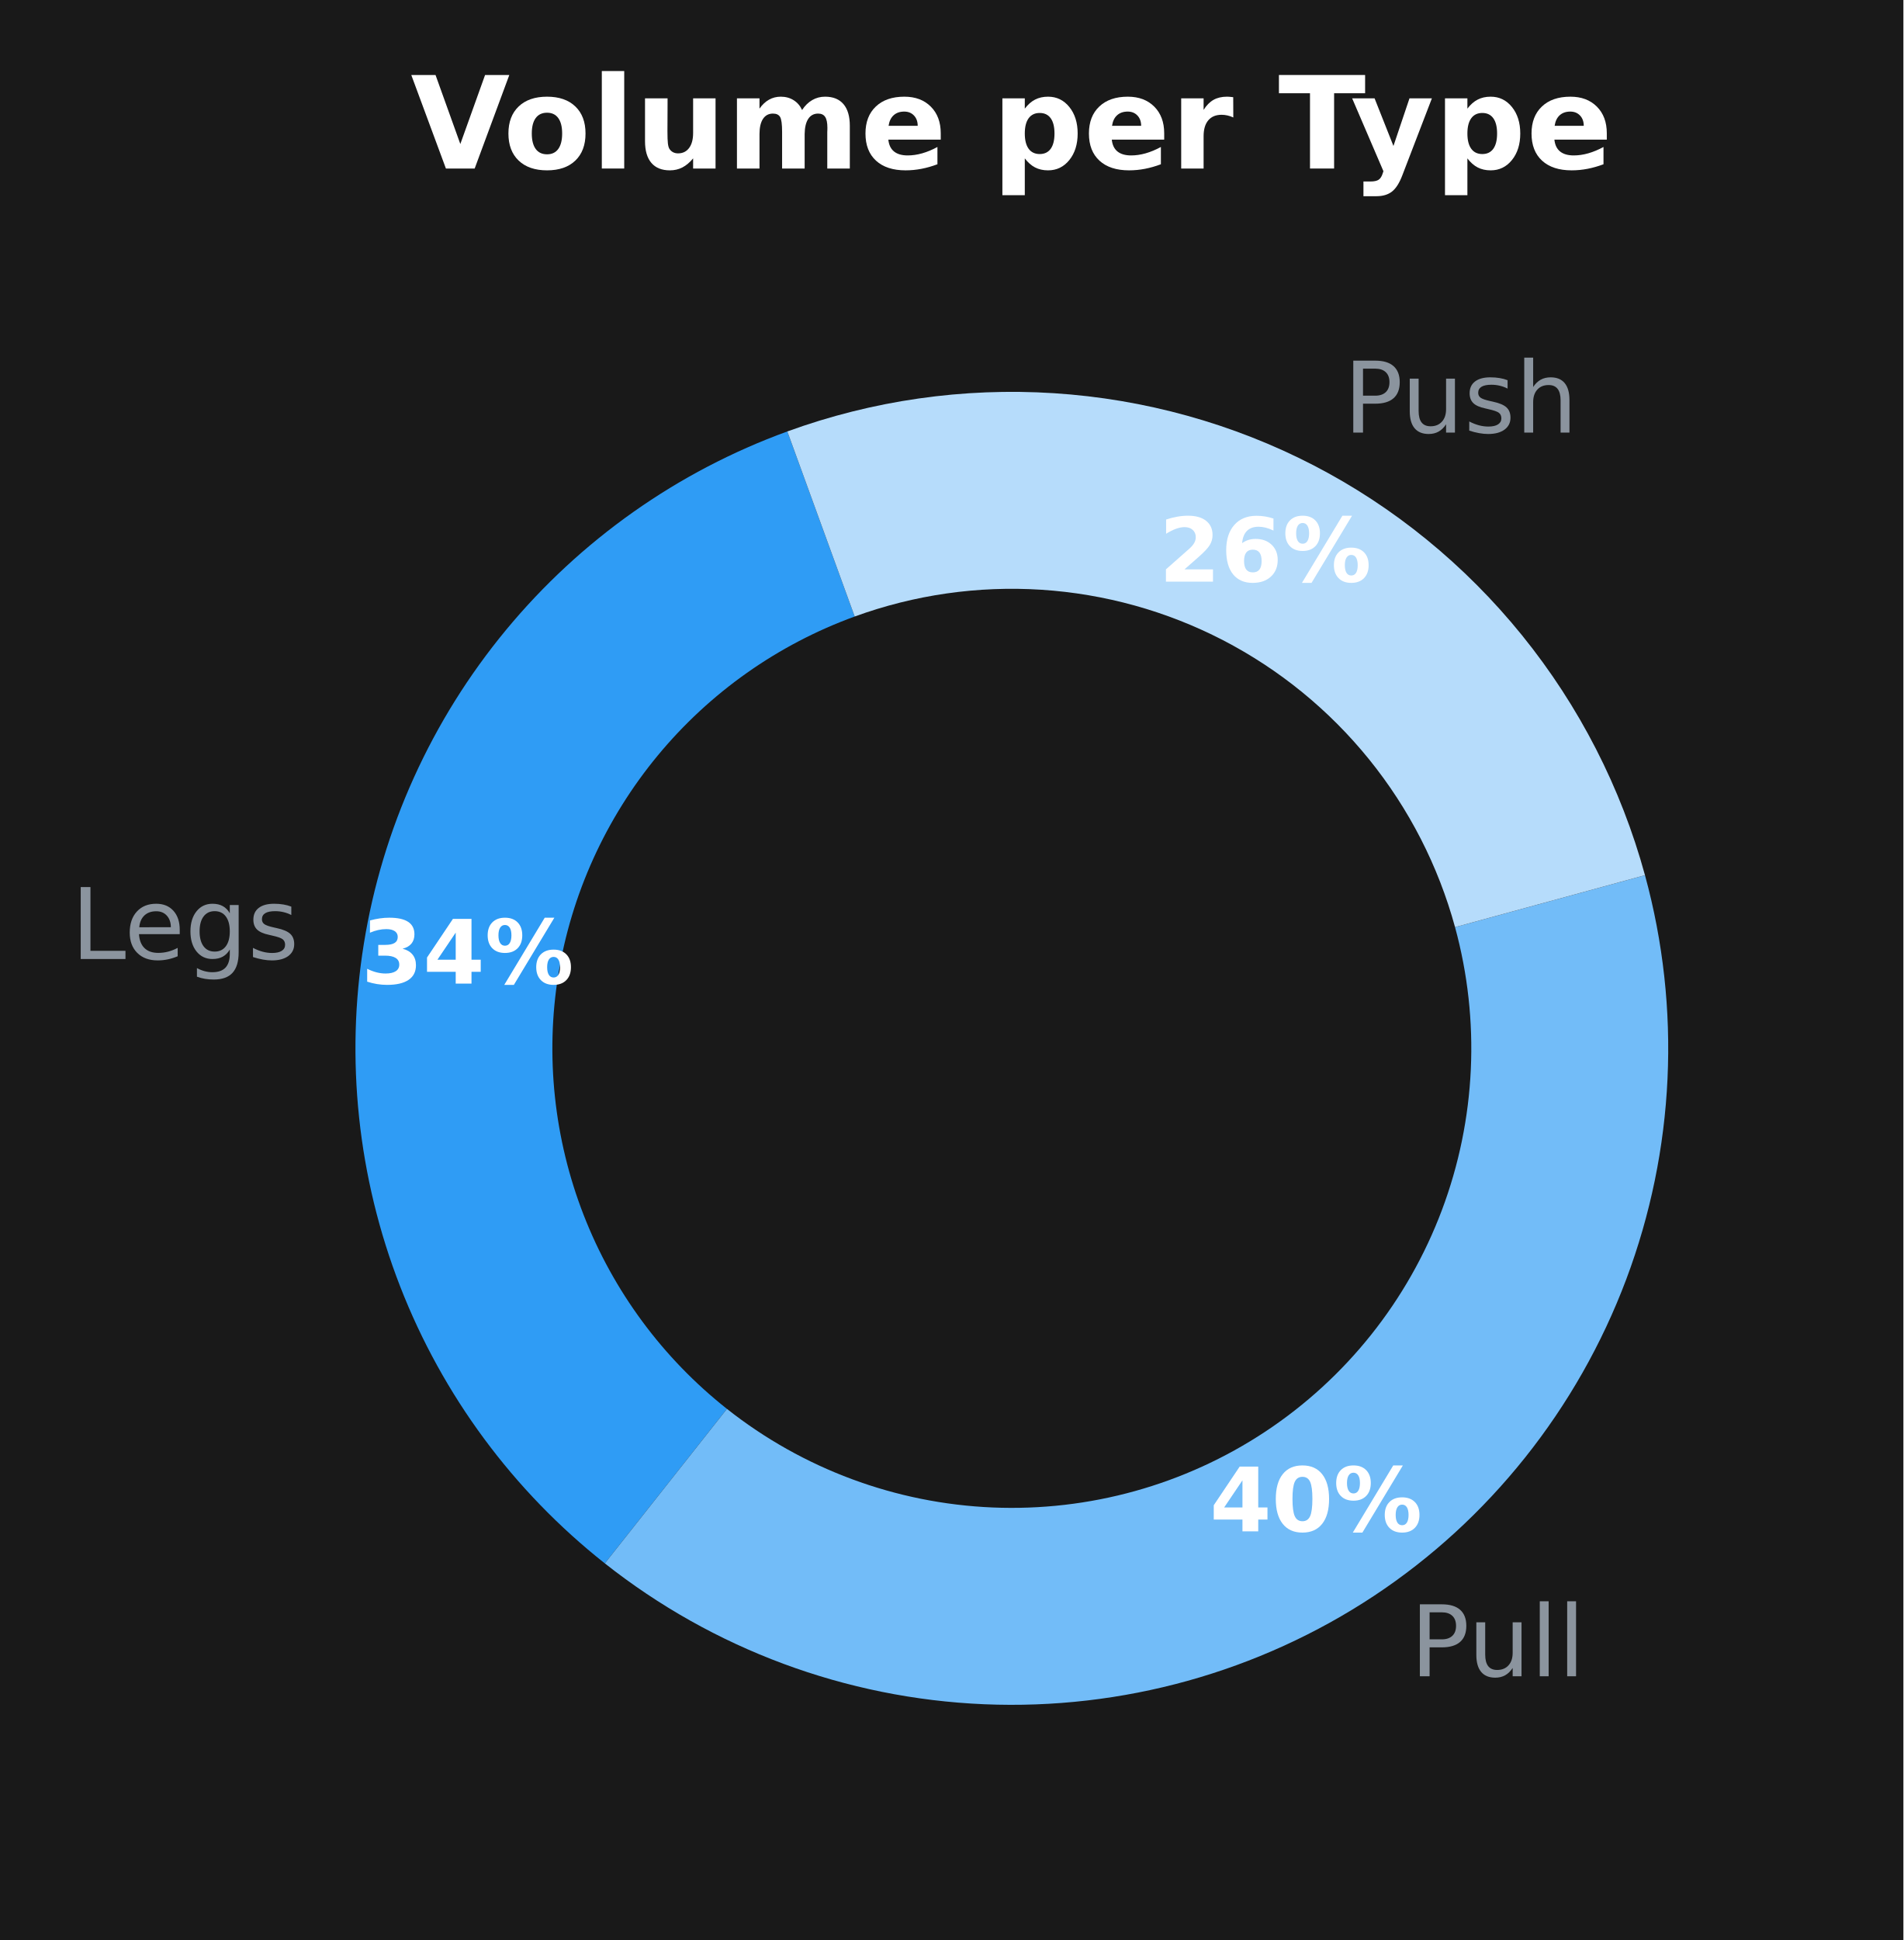
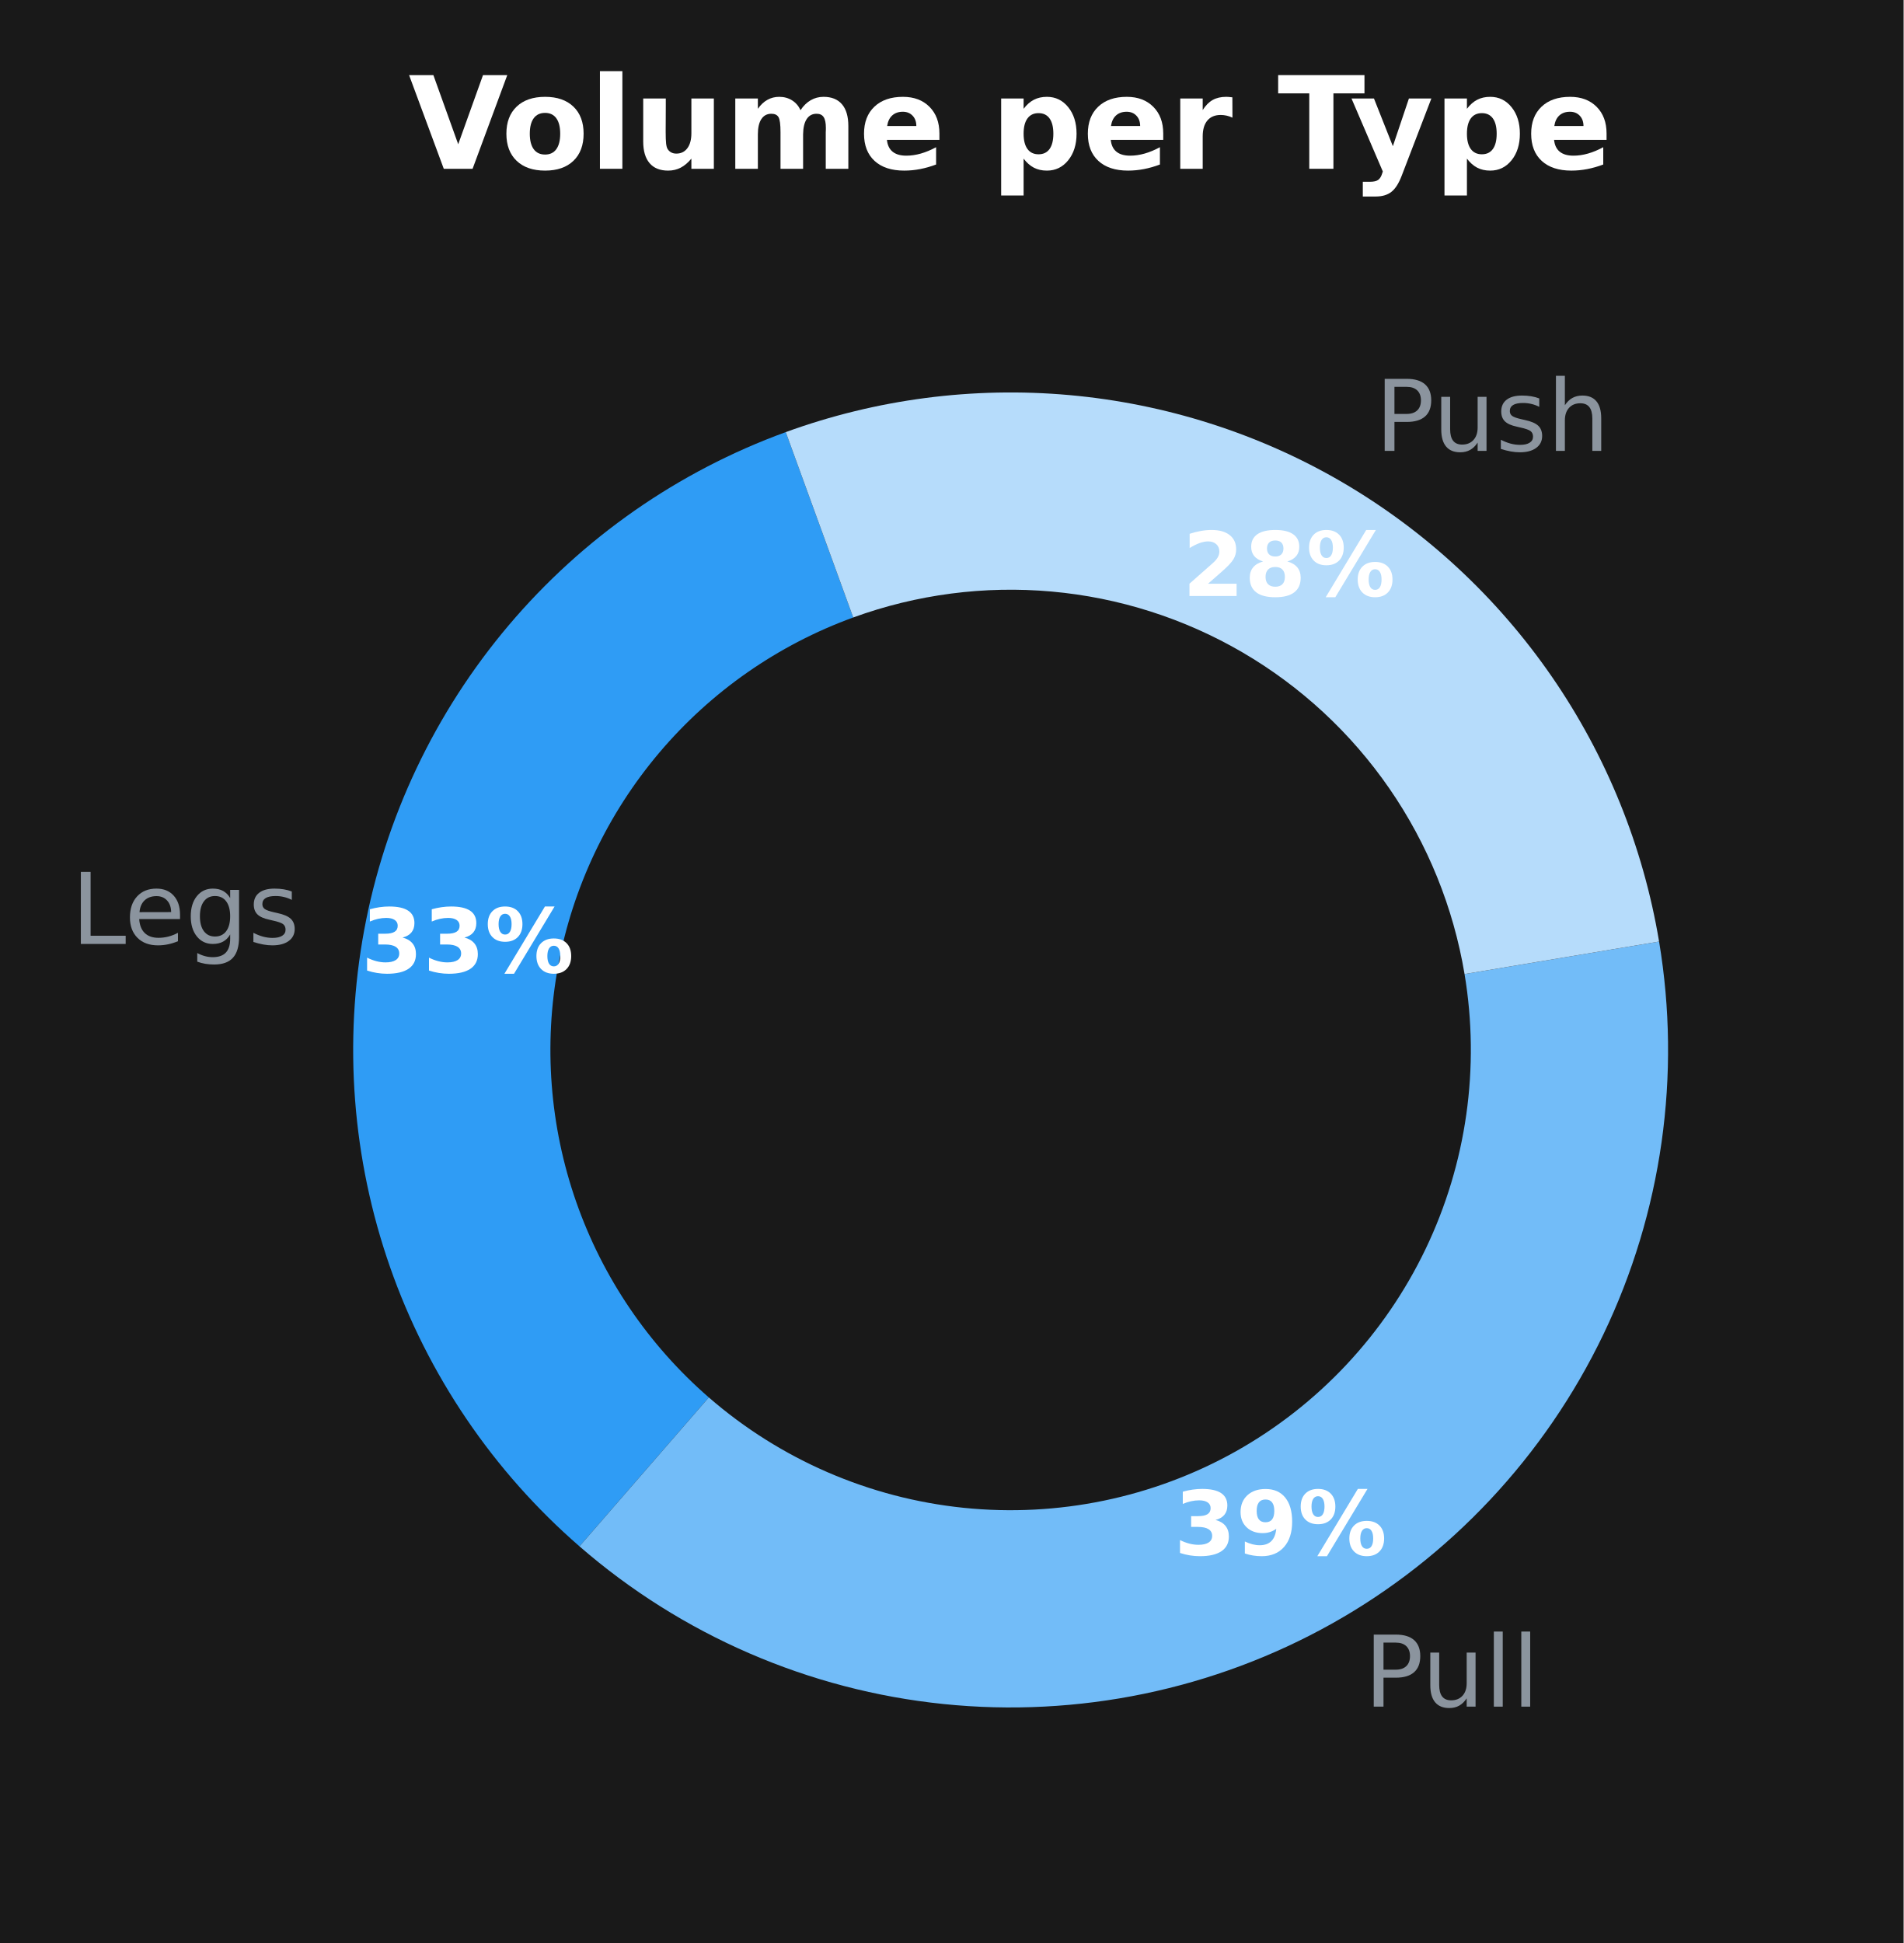
- <svg xmlns="http://www.w3.org/2000/svg" xmlns:xlink="http://www.w3.org/1999/xlink" width="192.915pt" height="196.598pt" viewBox="0 0 192.915 196.598" version="1.1">
+ <svg xmlns="http://www.w3.org/2000/svg" xmlns:xlink="http://www.w3.org/1999/xlink" width="192.625pt" height="196.598pt" viewBox="0 0 192.625 196.598" version="1.1">
  <defs>
    <style type="text/css">*{stroke-linejoin: round; stroke-linecap: butt}</style>
  </defs>
  <g id="figure_1">
    <g id="patch_1">
-       <path d="M 0 196.598  L 192.915 196.598  L 192.915 0  L 0 0  z " style="fill: #191919" />
+       <path d="M 0 196.598  L 192.625 196.598  L 192.625 0  L 0 0  z " style="fill: #191919" />
    </g>
    <g id="axes_1">
      <g id="patch_2">
-         <path d="M 79.801 43.722  C 68.673 47.772 58.826 54.722 51.28 63.849  C 43.734 72.976 38.761 83.955 36.876 95.647  C 34.99 107.338 36.261 119.324 40.555 130.36  C 44.848 141.397 52.012 151.089 61.303 158.432  L 73.679 142.774  C 67.175 137.634 62.16 130.849 59.155 123.124  C 56.149 115.398 55.26 107.008 56.58 98.824  C 57.899 90.64 61.381 82.955 66.663 76.566  C 71.944 70.177 78.838 65.312 86.628 62.477  z " style="fill: #2f9cf5" />
+         <path d="M 79.511 43.722  C 68.629 47.683 58.967 54.417 51.486 63.257  C 44.004 72.096 38.958 82.738 36.849 94.125  C 34.741 105.512 35.642 117.255 39.462 128.187  C 43.283 139.119 49.893 148.867 58.636 156.462  L 71.724 141.394  C 65.605 136.078 60.978 129.255 58.303 121.602  C 55.629 113.95 54.998 105.73 56.474 97.759  C 57.95 89.788 61.482 82.339 66.719 76.151  C 71.957 69.964 78.72 65.249 86.338 62.477  z " style="fill: #2f9cf5" />
      </g>
      <g id="patch_3">
-         <path d="M 61.303 158.432  C 72.294 167.119 85.752 172.116 99.748 172.707  C 113.745 173.298 127.576 169.453 139.26 161.724  C 150.944 153.996 159.893 142.77 164.824 129.659  C 169.756 116.547 170.423 102.206 166.728 88.693  L 147.476 93.957  C 150.062 103.416 149.596 113.454 146.144 122.632  C 142.692 131.811 136.427 139.668 128.248 145.078  C 120.07 150.489 110.388 153.18 100.59 152.766  C 90.793 152.352 81.372 148.854 73.679 142.774  z " style="fill: #72bcf8" />
+         <path d="M 58.636 156.462  C 68.976 165.445 81.843 171.019 95.469 172.418  C 109.095 173.817 122.827 170.975 134.777 164.281  C 146.728 157.587 156.324 147.362 162.249 135.012  C 168.173 122.662 170.141 108.778 167.883 95.268  L 148.198 98.559  C 149.779 108.016 148.401 117.735 144.254 126.38  C 140.107 135.025 133.389 142.182 125.024 146.868  C 116.658 151.554 107.046 153.543 97.508 152.564  C 87.97 151.584 78.963 147.683 71.724 141.394  z " style="fill: #72bcf8" />
      </g>
      <g id="patch_4">
-         <path d="M 166.728 88.693  C 164.303 79.822 160.064 71.55 154.281 64.399  C 148.497 57.249 141.293 51.375 133.125 47.149  C 124.956 42.923 116 40.437 106.822 39.847  C 97.644 39.257 88.443 40.577 79.801 43.722  L 86.628 62.477  C 92.677 60.275 99.118 59.351 105.542 59.764  C 111.967 60.177 118.236 61.918 123.954 64.876  C 129.672 67.834 134.714 71.946 138.763 76.951  C 142.812 81.956 145.779 87.747 147.476 93.957  z " style="fill: #b6dcfb" />
+         <path d="M 167.883 95.268  C 166.273 85.638 162.562 76.479 157.015 68.443  C 151.468 60.408 144.219 53.691 135.785 48.771  C 127.351 43.852 117.936 40.849 108.211 39.976  C 98.486 39.104 88.687 40.383 79.511 43.722  L 86.338 62.477  C 92.76 60.139 99.62 59.244 106.427 59.855  C 113.235 60.466 119.825 62.568 125.729 66.011  C 131.633 69.455 136.707 74.157 140.59 79.782  C 144.473 85.406 147.07 91.818 148.198 98.559  z " style="fill: #b6dcfb" />
      </g>
      <g id="matplotlib.axis_1" />
      <g id="matplotlib.axis_2" />
      <g id="text_1">
-         <g style="fill: #8b949e" transform="translate(7.2 97.18514) scale(0.1 -0.1)">
+         <g style="fill: #8b949e" transform="translate(7.2 95.51126) scale(0.1 -0.1)">
          <defs>
            <path id="DejaVuSans-2f" d="M 628 4666  L 1259 4666  L 1259 531  L 3531 531  L 3531 0  L 628 0  L 628 4666  z " transform="scale(0.015625)" />
            <path id="DejaVuSans-48" d="M 3597 1894  L 3597 1613  L 953 1613  Q 991 1019 1311 708  Q 1631 397 2203 397  Q 2534 397 2845 478  Q 3156 559 3463 722  L 3463 178  Q 3153 47 2828 -22  Q 2503 -91 2169 -91  Q 1331 -91 842 396  Q 353 884 353 1716  Q 353 2575 817 3079  Q 1281 3584 2069 3584  Q 2775 3584 3186 3129  Q 3597 2675 3597 1894  z M 3022 2063  Q 3016 2534 2758 2815  Q 2500 3097 2075 3097  Q 1594 3097 1305 2825  Q 1016 2553 972 2059  L 3022 2063  z " transform="scale(0.015625)" />
            <path id="DejaVuSans-4a" d="M 2906 1791  Q 2906 2416 2648 2759  Q 2391 3103 1925 3103  Q 1463 3103 1205 2759  Q 947 2416 947 1791  Q 947 1169 1205 825  Q 1463 481 1925 481  Q 2391 481 2648 825  Q 2906 1169 2906 1791  z M 3481 434  Q 3481 -459 3084 -895  Q 2688 -1331 1869 -1331  Q 1566 -1331 1297 -1286  Q 1028 -1241 775 -1147  L 775 -588  Q 1028 -725 1275 -790  Q 1522 -856 1778 -856  Q 2344 -856 2625 -561  Q 2906 -266 2906 331  L 2906 616  Q 2728 306 2450 153  Q 2172 0 1784 0  Q 1141 0 747 490  Q 353 981 353 1791  Q 353 2603 747 3093  Q 1141 3584 1784 3584  Q 2172 3584 2450 3431  Q 2728 3278 2906 2969  L 2906 3500  L 3481 3500  L 3481 434  z " transform="scale(0.015625)" />
            <path id="DejaVuSans-56" d="M 2834 3397  L 2834 2853  Q 2591 2978 2328 3040  Q 2066 3103 1784 3103  Q 1356 3103 1142 2972  Q 928 2841 928 2578  Q 928 2378 1081 2264  Q 1234 2150 1697 2047  L 1894 2003  Q 2506 1872 2764 1633  Q 3022 1394 3022 966  Q 3022 478 2636 193  Q 2250 -91 1575 -91  Q 1294 -91 989 -36  Q 684 19 347 128  L 347 722  Q 666 556 975 473  Q 1284 391 1588 391  Q 1994 391 2212 530  Q 2431 669 2431 922  Q 2431 1156 2273 1281  Q 2116 1406 1581 1522  L 1381 1569  Q 847 1681 609 1914  Q 372 2147 372 2553  Q 372 3047 722 3315  Q 1072 3584 1716 3584  Q 2034 3584 2315 3537  Q 2597 3491 2834 3397  z " transform="scale(0.015625)" />
          </defs>
          <use xlink:href="#DejaVuSans-2f" />
          <use xlink:href="#DejaVuSans-48" transform="translate(53.96875 0)" />
          <use xlink:href="#DejaVuSans-4a" transform="translate(115.5 0)" />
          <use xlink:href="#DejaVuSans-56" transform="translate(178.9844 0)" />
        </g>
      </g>
      <g id="text_2">
-         <g style="fill: #8b949e" transform="translate(142.9303 169.8711) scale(0.1 -0.1)">
+         <g style="fill: #8b949e" transform="translate(138.0285 172.6829) scale(0.1 -0.1)">
          <defs>
            <path id="DejaVuSans-33" d="M 1259 4147  L 1259 2394  L 2053 2394  Q 2494 2394 2734 2622  Q 2975 2850 2975 3272  Q 2975 3691 2734 3919  Q 2494 4147 2053 4147  L 1259 4147  z M 628 4666  L 2053 4666  Q 2838 4666 3239 4311  Q 3641 3956 3641 3272  Q 3641 2581 3239 2228  Q 2838 1875 2053 1875  L 1259 1875  L 1259 0  L 628 0  L 628 4666  z " transform="scale(0.015625)" />
            <path id="DejaVuSans-58" d="M 544 1381  L 544 3500  L 1119 3500  L 1119 1403  Q 1119 906 1312 657  Q 1506 409 1894 409  Q 2359 409 2629 706  Q 2900 1003 2900 1516  L 2900 3500  L 3475 3500  L 3475 0  L 2900 0  L 2900 538  Q 2691 219 2414 64  Q 2138 -91 1772 -91  Q 1169 -91 856 284  Q 544 659 544 1381  z M 1991 3584  L 1991 3584  z " transform="scale(0.015625)" />
            <path id="DejaVuSans-4f" d="M 603 4863  L 1178 4863  L 1178 0  L 603 0  L 603 4863  z " transform="scale(0.015625)" />
          </defs>
          <use xlink:href="#DejaVuSans-33" />
          <use xlink:href="#DejaVuSans-58" transform="translate(58.54688 0)" />
          <use xlink:href="#DejaVuSans-4f" transform="translate(121.9219 0)" />
          <use xlink:href="#DejaVuSans-4f" transform="translate(149.7031 0)" />
        </g>
      </g>
      <g id="text_3">
-         <g style="fill: #8b949e" transform="translate(136.1816 43.83832) scale(0.1 -0.1)">
+         <g style="fill: #8b949e" transform="translate(139.1369 45.62275) scale(0.1 -0.1)">
          <defs>
            <path id="DejaVuSans-4b" d="M 3513 2113  L 3513 0  L 2938 0  L 2938 2094  Q 2938 2591 2744 2837  Q 2550 3084 2163 3084  Q 1697 3084 1428 2787  Q 1159 2491 1159 1978  L 1159 0  L 581 0  L 581 4863  L 1159 4863  L 1159 2956  Q 1366 3272 1645 3428  Q 1925 3584 2291 3584  Q 2894 3584 3203 3211  Q 3513 2838 3513 2113  z " transform="scale(0.015625)" />
          </defs>
          <use xlink:href="#DejaVuSans-33" />
          <use xlink:href="#DejaVuSans-58" transform="translate(58.54688 0)" />
          <use xlink:href="#DejaVuSans-56" transform="translate(121.9219 0)" />
          <use xlink:href="#DejaVuSans-4b" transform="translate(174.0156 0)" />
        </g>
      </g>
      <g id="text_4">
-         <g style="fill: #ffffff" transform="translate(36.61331 99.67913) scale(0.09 -0.09)">
+         <g style="fill: #ffffff" transform="translate(36.54479 98.40089) scale(0.09 -0.09)">
          <defs>
            <path id="DejaVuSans-Bold-16" d="M 2981 2516  Q 3453 2394 3698 2092  Q 3944 1791 3944 1325  Q 3944 631 3412 270  Q 2881 -91 1863 -91  Q 1503 -91 1142 -33  Q 781 25 428 141  L 428 1069  Q 766 900 1098 814  Q 1431 728 1753 728  Q 2231 728 2486 893  Q 2741 1059 2741 1369  Q 2741 1688 2480 1852  Q 2219 2016 1709 2016  L 1228 2016  L 1228 2791  L 1734 2791  Q 2188 2791 2409 2933  Q 2631 3075 2631 3366  Q 2631 3634 2415 3781  Q 2200 3928 1806 3928  Q 1516 3928 1219 3862  Q 922 3797 628 3669  L 628 4550  Q 984 4650 1334 4700  Q 1684 4750 2022 4750  Q 2931 4750 3382 4451  Q 3834 4153 3834 3553  Q 3834 3144 3618 2883  Q 3403 2622 2981 2516  z " transform="scale(0.015625)" />
-             <path id="DejaVuSans-Bold-17" d="M 2356 3675  L 1038 1722  L 2356 1722  L 2356 3675  z M 2156 4666  L 3494 4666  L 3494 1722  L 4159 1722  L 4159 850  L 3494 850  L 3494 0  L 2356 0  L 2356 850  L 288 850  L 288 1881  L 2156 4666  z " transform="scale(0.015625)" />
            <path id="DejaVuSans-Bold-8" d="M 4959 1925  Q 4738 1925 4616 1733  Q 4494 1541 4494 1184  Q 4494 825 4614 633  Q 4734 441 4959 441  Q 5184 441 5303 633  Q 5422 825 5422 1184  Q 5422 1541 5301 1733  Q 5181 1925 4959 1925  z M 4959 2450  Q 5541 2450 5875 2112  Q 6209 1775 6209 1184  Q 6209 594 5875 251  Q 5541 -91 4959 -91  Q 4378 -91 4042 251  Q 3706 594 3706 1184  Q 3706 1772 4042 2111  Q 4378 2450 4959 2450  z M 2094 -91  L 1403 -91  L 4319 4750  L 5013 4750  L 2094 -91  z M 1453 4750  Q 2034 4750 2367 4411  Q 2700 4072 2700 3481  Q 2700 2891 2367 2550  Q 2034 2209 1453 2209  Q 872 2209 539 2550  Q 206 2891 206 3481  Q 206 4072 539 4411  Q 872 4750 1453 4750  z M 1453 4225  Q 1228 4225 1106 4031  Q 984 3838 984 3481  Q 984 3122 1106 2926  Q 1228 2731 1453 2731  Q 1678 2731 1798 2926  Q 1919 3122 1919 3481  Q 1919 3838 1797 4031  Q 1675 4225 1453 4225  z " transform="scale(0.015625)" />
          </defs>
          <use xlink:href="#DejaVuSans-Bold-16" />
-           <use xlink:href="#DejaVuSans-Bold-17" transform="translate(69.57812 0)" />
+           <use xlink:href="#DejaVuSans-Bold-16" transform="translate(69.57812 0)" />
          <use xlink:href="#DejaVuSans-Bold-8" transform="translate(139.1562 0)" />
        </g>
      </g>
      <g id="text_5">
-         <g style="fill: #ffffff" transform="translate(122.616 155.1845) scale(0.09 -0.09)">
+         <g style="fill: #ffffff" transform="translate(118.8042 157.3317) scale(0.09 -0.09)">
          <defs>
-             <path id="DejaVuSans-Bold-13" d="M 2944 2338  Q 2944 3213 2780 3570  Q 2616 3928 2228 3928  Q 1841 3928 1675 3570  Q 1509 3213 1509 2338  Q 1509 1453 1675 1090  Q 1841 728 2228 728  Q 2613 728 2778 1090  Q 2944 1453 2944 2338  z M 4147 2328  Q 4147 1169 3647 539  Q 3147 -91 2228 -91  Q 1306 -91 806 539  Q 306 1169 306 2328  Q 306 3491 806 4120  Q 1306 4750 2228 4750  Q 3147 4750 3647 4120  Q 4147 3491 4147 2328  z " transform="scale(0.015625)" />
+             <path id="DejaVuSans-Bold-1c" d="M 641 103  L 641 966  Q 928 831 1190 764  Q 1453 697 1709 697  Q 2247 697 2547 995  Q 2847 1294 2900 1881  Q 2688 1725 2447 1647  Q 2206 1569 1925 1569  Q 1209 1569 770 1986  Q 331 2403 331 3084  Q 331 3838 820 4291  Q 1309 4744 2131 4744  Q 3044 4744 3544 4128  Q 4044 3513 4044 2388  Q 4044 1231 3459 570  Q 2875 -91 1856 -91  Q 1528 -91 1228 -42  Q 928 6 641 103  z M 2125 2350  Q 2441 2350 2600 2554  Q 2759 2759 2759 3169  Q 2759 3575 2600 3781  Q 2441 3988 2125 3988  Q 1809 3988 1650 3781  Q 1491 3575 1491 3169  Q 1491 2759 1650 2554  Q 1809 2350 2125 2350  z " transform="scale(0.015625)" />
          </defs>
-           <use xlink:href="#DejaVuSans-Bold-17" />
-           <use xlink:href="#DejaVuSans-Bold-13" transform="translate(69.57812 0)" />
+           <use xlink:href="#DejaVuSans-Bold-16" />
+           <use xlink:href="#DejaVuSans-Bold-1c" transform="translate(69.57812 0)" />
          <use xlink:href="#DejaVuSans-Bold-8" transform="translate(139.1562 0)" />
        </g>
      </g>
      <g id="text_6">
-         <g style="fill: #ffffff" transform="translate(117.4624 58.94125) scale(0.09 -0.09)">
+         <g style="fill: #ffffff" transform="translate(119.6507 60.30391) scale(0.09 -0.09)">
          <defs>
            <path id="DejaVuSans-Bold-15" d="M 1844 884  L 3897 884  L 3897 0  L 506 0  L 506 884  L 2209 2388  Q 2438 2594 2547 2791  Q 2656 2988 2656 3200  Q 2656 3528 2436 3728  Q 2216 3928 1850 3928  Q 1569 3928 1234 3808  Q 900 3688 519 3450  L 519 4475  Q 925 4609 1322 4679  Q 1719 4750 2100 4750  Q 2938 4750 3402 4381  Q 3866 4013 3866 3353  Q 3866 2972 3669 2642  Q 3472 2313 2841 1759  L 1844 884  z " transform="scale(0.015625)" />
-             <path id="DejaVuSans-Bold-19" d="M 2316 2303  Q 2000 2303 1842 2098  Q 1684 1894 1684 1484  Q 1684 1075 1842 870  Q 2000 666 2316 666  Q 2634 666 2792 870  Q 2950 1075 2950 1484  Q 2950 1894 2792 2098  Q 2634 2303 2316 2303  z M 3803 4544  L 3803 3681  Q 3506 3822 3243 3889  Q 2981 3956 2731 3956  Q 2194 3956 1894 3657  Q 1594 3359 1544 2772  Q 1750 2925 1990 3001  Q 2231 3078 2516 3078  Q 3231 3078 3670 2659  Q 4109 2241 4109 1563  Q 4109 813 3618 361  Q 3128 -91 2303 -91  Q 1394 -91 895 523  Q 397 1138 397 2266  Q 397 3422 980 4083  Q 1563 4744 2578 4744  Q 2900 4744 3203 4694  Q 3506 4644 3803 4544  z " transform="scale(0.015625)" />
+             <path id="DejaVuSans-Bold-1b" d="M 2228 2088  Q 1891 2088 1709 1903  Q 1528 1719 1528 1375  Q 1528 1031 1709 848  Q 1891 666 2228 666  Q 2563 666 2741 848  Q 2919 1031 2919 1375  Q 2919 1722 2741 1905  Q 2563 2088 2228 2088  z M 1350 2484  Q 925 2613 709 2878  Q 494 3144 494 3541  Q 494 4131 934 4440  Q 1375 4750 2228 4750  Q 3075 4750 3515 4442  Q 3956 4134 3956 3541  Q 3956 3144 3739 2878  Q 3522 2613 3097 2484  Q 3572 2353 3814 2058  Q 4056 1763 4056 1313  Q 4056 619 3595 264  Q 3134 -91 2228 -91  Q 1319 -91 855 264  Q 391 619 391 1313  Q 391 1763 633 2058  Q 875 2353 1350 2484  z M 1631 3419  Q 1631 3141 1786 2991  Q 1941 2841 2228 2841  Q 2509 2841 2662 2991  Q 2816 3141 2816 3419  Q 2816 3697 2662 3845  Q 2509 3994 2228 3994  Q 1941 3994 1786 3844  Q 1631 3694 1631 3419  z " transform="scale(0.015625)" />
          </defs>
          <use xlink:href="#DejaVuSans-Bold-15" />
-           <use xlink:href="#DejaVuSans-Bold-19" transform="translate(69.57812 0)" />
+           <use xlink:href="#DejaVuSans-Bold-1b" transform="translate(69.57812 0)" />
          <use xlink:href="#DejaVuSans-Bold-8" transform="translate(139.1562 0)" />
        </g>
      </g>
      <g id="text_7">
-         <g style="fill: #ffffff" transform="translate(41.62285 17.07797) scale(0.13 -0.13)">
+         <g style="fill: #ffffff" transform="translate(41.33295 17.07797) scale(0.13 -0.13)">
          <defs>
            <path id="DejaVuSans-Bold-39" d="M 31 4666  L 1241 4666  L 2478 1222  L 3713 4666  L 4922 4666  L 3194 0  L 1759 0  L 31 4666  z " transform="scale(0.015625)" />
            <path id="DejaVuSans-Bold-52" d="M 2203 2784  Q 1831 2784 1636 2517  Q 1441 2250 1441 1747  Q 1441 1244 1636 976  Q 1831 709 2203 709  Q 2569 709 2762 976  Q 2956 1244 2956 1747  Q 2956 2250 2762 2517  Q 2569 2784 2203 2784  z M 2203 3584  Q 3106 3584 3614 3096  Q 4122 2609 4122 1747  Q 4122 884 3614 396  Q 3106 -91 2203 -91  Q 1297 -91 786 396  Q 275 884 275 1747  Q 275 2609 786 3096  Q 1297 3584 2203 3584  z " transform="scale(0.015625)" />
            <path id="DejaVuSans-Bold-4f" d="M 538 4863  L 1656 4863  L 1656 0  L 538 0  L 538 4863  z " transform="scale(0.015625)" />
            <path id="DejaVuSans-Bold-58" d="M 500 1363  L 500 3500  L 1625 3500  L 1625 3150  Q 1625 2866 1622 2436  Q 1619 2006 1619 1863  Q 1619 1441 1641 1255  Q 1663 1069 1716 984  Q 1784 875 1895 815  Q 2006 756 2150 756  Q 2500 756 2700 1025  Q 2900 1294 2900 1772  L 2900 3500  L 4019 3500  L 4019 0  L 2900 0  L 2900 506  Q 2647 200 2364 54  Q 2081 -91 1741 -91  Q 1134 -91 817 281  Q 500 653 500 1363  z " transform="scale(0.015625)" />
            <path id="DejaVuSans-Bold-50" d="M 3781 2919  Q 3994 3244 4286 3414  Q 4578 3584 4928 3584  Q 5531 3584 5847 3212  Q 6163 2841 6163 2131  L 6163 0  L 5038 0  L 5038 1825  Q 5041 1866 5042 1909  Q 5044 1953 5044 2034  Q 5044 2406 4934 2573  Q 4825 2741 4581 2741  Q 4263 2741 4089 2478  Q 3916 2216 3909 1719  L 3909 0  L 2784 0  L 2784 1825  Q 2784 2406 2684 2573  Q 2584 2741 2328 2741  Q 2006 2741 1831 2477  Q 1656 2213 1656 1722  L 1656 0  L 531 0  L 531 3500  L 1656 3500  L 1656 2988  Q 1863 3284 2130 3434  Q 2397 3584 2719 3584  Q 3081 3584 3359 3409  Q 3638 3234 3781 2919  z " transform="scale(0.015625)" />
            <path id="DejaVuSans-Bold-48" d="M 4031 1759  L 4031 1441  L 1416 1441  Q 1456 1047 1700 850  Q 1944 653 2381 653  Q 2734 653 3104 758  Q 3475 863 3866 1075  L 3866 213  Q 3469 63 3072 -14  Q 2675 -91 2278 -91  Q 1328 -91 801 392  Q 275 875 275 1747  Q 275 2603 792 3093  Q 1309 3584 2216 3584  Q 3041 3584 3536 3087  Q 4031 2591 4031 1759  z M 2881 2131  Q 2881 2450 2695 2645  Q 2509 2841 2209 2841  Q 1884 2841 1681 2658  Q 1478 2475 1428 2131  L 2881 2131  z " transform="scale(0.015625)" />
            <path id="DejaVuSans-Bold-3" transform="scale(0.015625)" />
            <path id="DejaVuSans-Bold-53" d="M 1656 506  L 1656 -1331  L 538 -1331  L 538 3500  L 1656 3500  L 1656 2988  Q 1888 3294 2169 3439  Q 2450 3584 2816 3584  Q 3463 3584 3878 3070  Q 4294 2556 4294 1747  Q 4294 938 3878 423  Q 3463 -91 2816 -91  Q 2450 -91 2169 54  Q 1888 200 1656 506  z M 2400 2772  Q 2041 2772 1848 2508  Q 1656 2244 1656 1747  Q 1656 1250 1848 986  Q 2041 722 2400 722  Q 2759 722 2948 984  Q 3138 1247 3138 1747  Q 3138 2247 2948 2509  Q 2759 2772 2400 2772  z " transform="scale(0.015625)" />
            <path id="DejaVuSans-Bold-55" d="M 3138 2547  Q 2991 2616 2845 2648  Q 2700 2681 2553 2681  Q 2122 2681 1889 2404  Q 1656 2128 1656 1613  L 1656 0  L 538 0  L 538 3500  L 1656 3500  L 1656 2925  Q 1872 3269 2151 3426  Q 2431 3584 2822 3584  Q 2878 3584 2943 3579  Q 3009 3575 3134 3559  L 3138 2547  z " transform="scale(0.015625)" />
            <path id="DejaVuSans-Bold-37" d="M 31 4666  L 4331 4666  L 4331 3756  L 2784 3756  L 2784 0  L 1581 0  L 1581 3756  L 31 3756  L 31 4666  z " transform="scale(0.015625)" />
            <path id="DejaVuSans-Bold-5c" d="M 78 3500  L 1197 3500  L 2138 1125  L 2938 3500  L 4056 3500  L 2584 -331  Q 2363 -916 2067 -1148  Q 1772 -1381 1288 -1381  L 641 -1381  L 641 -647  L 991 -647  Q 1275 -647 1404 -556  Q 1534 -466 1606 -231  L 1638 -134  L 78 3500  z " transform="scale(0.015625)" />
          </defs>
          <use xlink:href="#DejaVuSans-Bold-39" />
          <use xlink:href="#DejaVuSans-Bold-52" transform="translate(71.92188 0)" />
          <use xlink:href="#DejaVuSans-Bold-4f" transform="translate(140.625 0)" />
          <use xlink:href="#DejaVuSans-Bold-58" transform="translate(174.9062 0)" />
          <use xlink:href="#DejaVuSans-Bold-50" transform="translate(246.0938 0)" />
          <use xlink:href="#DejaVuSans-Bold-48" transform="translate(350.2969 0)" />
          <use xlink:href="#DejaVuSans-Bold-3" transform="translate(418.125 0)" />
          <use xlink:href="#DejaVuSans-Bold-53" transform="translate(452.9375 0)" />
          <use xlink:href="#DejaVuSans-Bold-48" transform="translate(524.5156 0)" />
          <use xlink:href="#DejaVuSans-Bold-55" transform="translate(592.3438 0)" />
          <use xlink:href="#DejaVuSans-Bold-3" transform="translate(641.6562 0)" />
          <use xlink:href="#DejaVuSans-Bold-37" transform="translate(676.4688 0)" />
          <use xlink:href="#DejaVuSans-Bold-5c" transform="translate(732.8281 0)" />
          <use xlink:href="#DejaVuSans-Bold-53" transform="translate(798.0156 0)" />
          <use xlink:href="#DejaVuSans-Bold-48" transform="translate(869.5938 0)" />
        </g>
      </g>
    </g>
  </g>
</svg>
